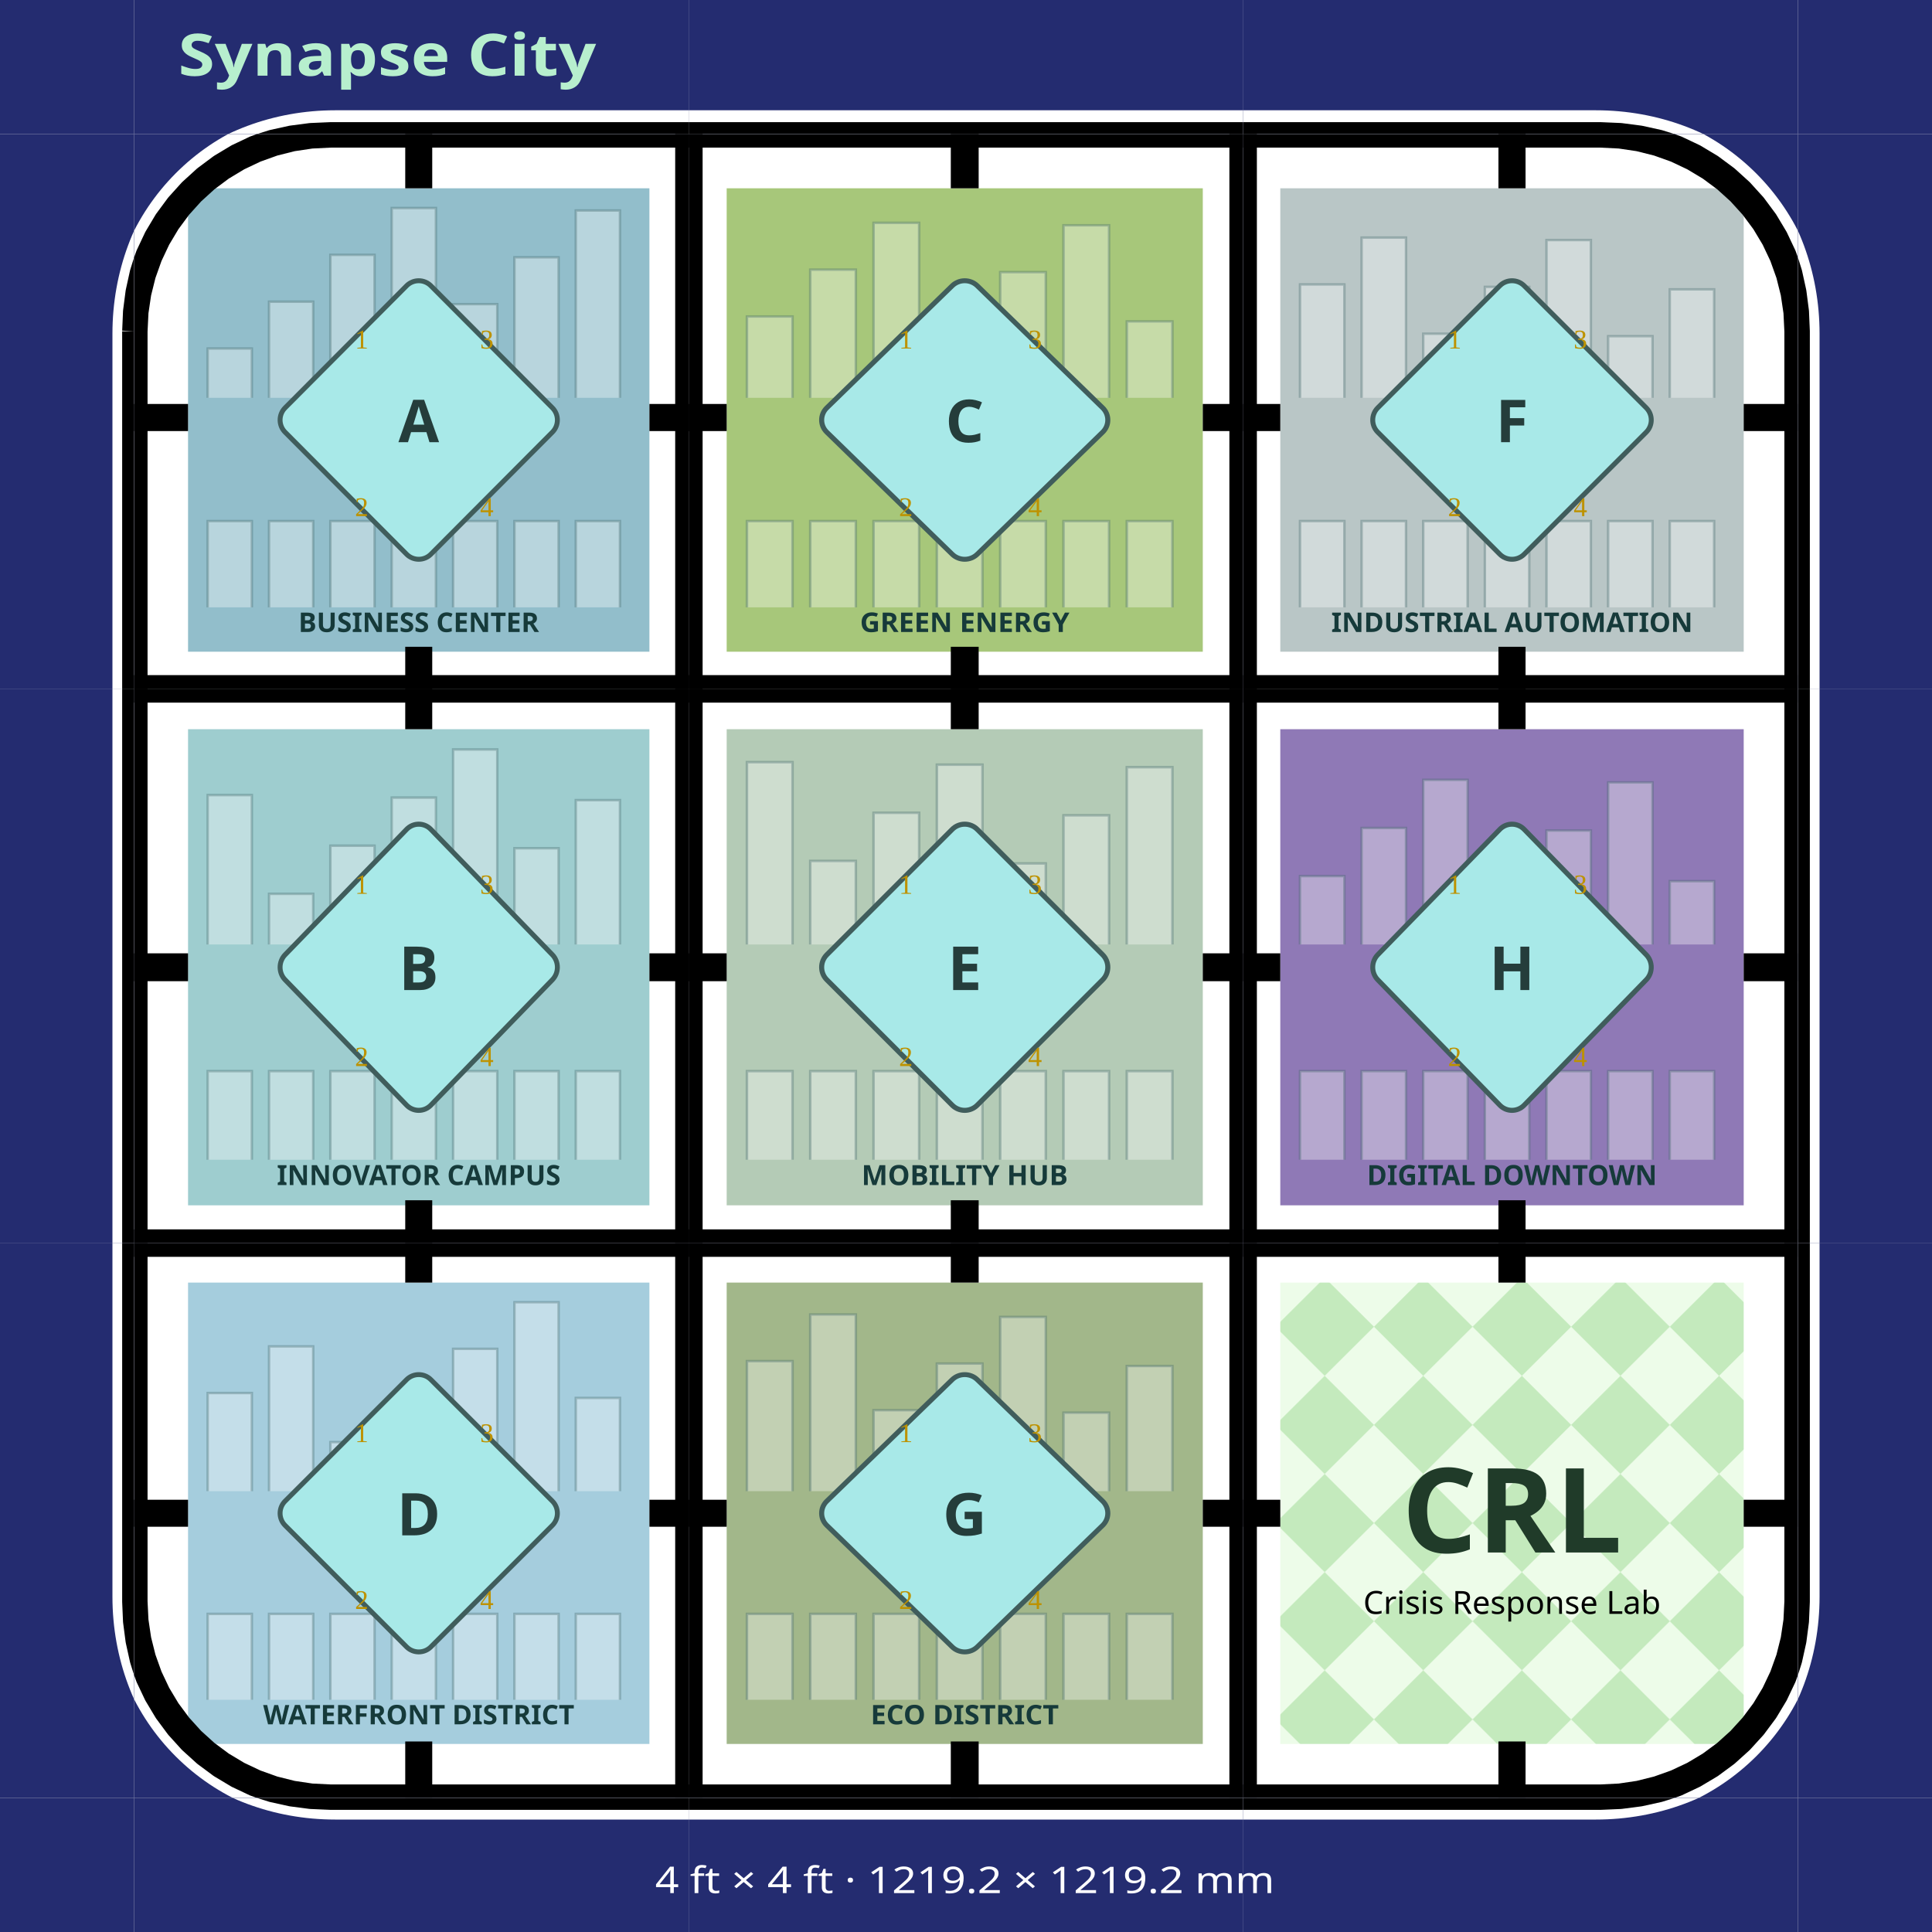
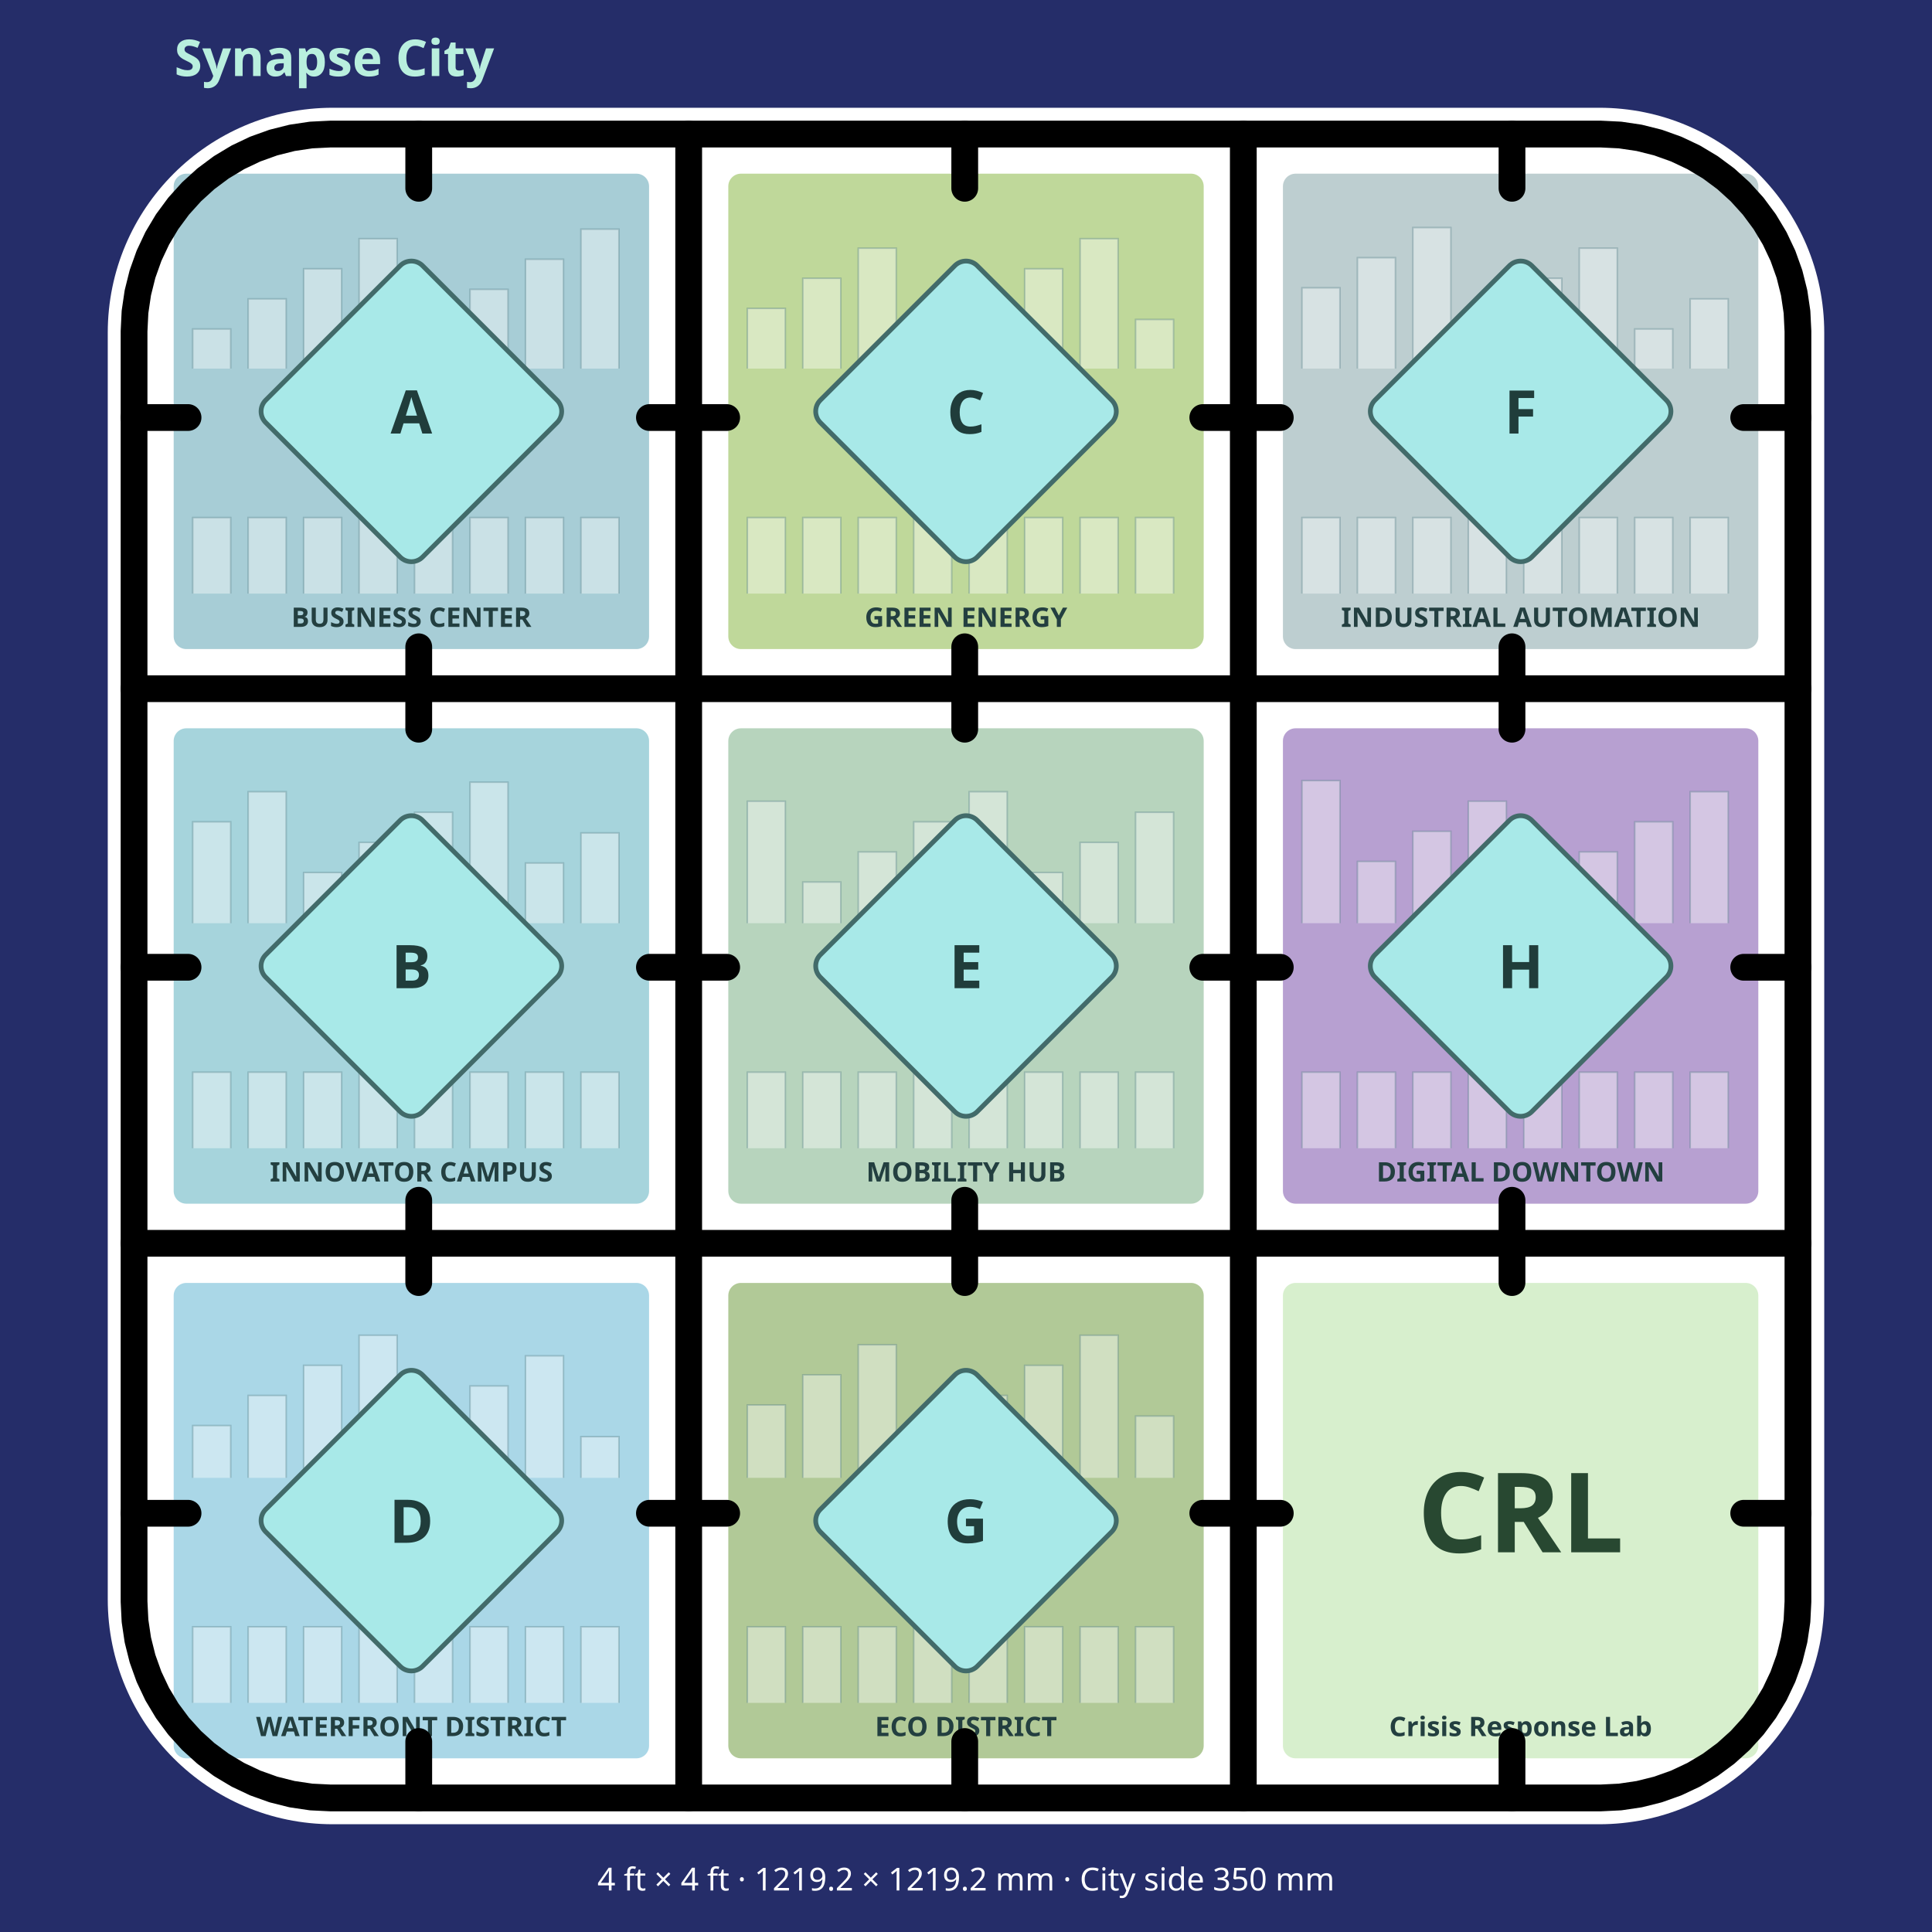
- <svg xmlns="http://www.w3.org/2000/svg" viewBox="0 0 1219.2 1219.2">
-   <defs>
-     <g id="reference">
-       <defs>
-         <pattern id="checks" width="40" height="40" patternUnits="userSpaceOnUse">
-           <rect width="40" height="40" fill="#edfce9" />
-           <path d="M20 0 40 20 20 40 0 20Z" fill="#c4eabd" />
-         </pattern>
-       </defs>
-       <rect width="794" height="794" fill="#242c70" />
-       <text x="80" y="35" fill="#b7efce" font-family="sans-serif" font-size="27" font-weight="bold">Synapse City</text>
-       <rect x="52" y="51" width="690" height="691" rx="92" fill="white" />
-       <rect x="84" y="84" width="188" height="188" fill="#92becb" />
-       <path d="M92 169v-20h18v20M92 254v-35h18v35" fill="#ffffff" fill-opacity=".35" stroke="#42696c" stroke-opacity=".35" />
-       <path d="M117 169v-39h18v39M117 254v-35h18v35" fill="#ffffff" fill-opacity=".35" stroke="#42696c" stroke-opacity=".35" />
-       <path d="M142 169v-58h18v58M142 254v-35h18v35" fill="#ffffff" fill-opacity=".35" stroke="#42696c" stroke-opacity=".35" />
-       <path d="M167 169v-77h18v77M167 254v-35h18v35" fill="#ffffff" fill-opacity=".35" stroke="#42696c" stroke-opacity=".35" />
-       <path d="M192 169v-38h18v38M192 254v-35h18v35" fill="#ffffff" fill-opacity=".35" stroke="#42696c" stroke-opacity=".35" />
-       <path d="M217 169v-57h18v57M217 254v-35h18v35" fill="#ffffff" fill-opacity=".35" stroke="#42696c" stroke-opacity=".35" />
-       <path d="M242 169v-76h18v76M242 254v-35h18v35" fill="#ffffff" fill-opacity=".35" stroke="#42696c" stroke-opacity=".35" />
-       <rect x="136" y="136" width="84" height="84" rx="7" transform="rotate(45 178 178)" fill="#a8e9e8" stroke="#405d5c" stroke-width="2" />
-       <text x="178" y="187" text-anchor="middle" font-family="sans-serif" font-size="24" font-weight="bold" fill="#253d3b">A</text>
-       <text x="152" y="149" font-size="11" fill="#bd9200">1</text>
-       <text x="152" y="217" font-size="11" fill="#bd9200">2</text>
-       <text x="203" y="149" font-size="11" fill="#bd9200">3</text>
-       <text x="203" y="217" font-size="11" fill="#bd9200">4</text>
-       <text x="178" y="264" text-anchor="middle" font-family="sans-serif" font-size="11" font-weight="bold" fill="#163a3a">BUSINESS CENTER</text>
-       <rect x="303" y="84" width="188" height="188" fill="#a7c77a" />
-       <path d="M311 169v-33h18v33M311 254v-35h18v35" fill="#ffffff" fill-opacity=".35" stroke="#42696c" stroke-opacity=".35" />
-       <path d="M336 169v-52h18v52M336 254v-35h18v35" fill="#ffffff" fill-opacity=".35" stroke="#42696c" stroke-opacity=".35" />
-       <path d="M361 169v-71h18v71M361 254v-35h18v35" fill="#ffffff" fill-opacity=".35" stroke="#42696c" stroke-opacity=".35" />
-       <path d="M386 169v-32h18v32M386 254v-35h18v35" fill="#ffffff" fill-opacity=".35" stroke="#42696c" stroke-opacity=".35" />
-       <path d="M411 169v-51h18v51M411 254v-35h18v35" fill="#ffffff" fill-opacity=".35" stroke="#42696c" stroke-opacity=".35" />
-       <path d="M436 169v-70h18v70M436 254v-35h18v35" fill="#ffffff" fill-opacity=".35" stroke="#42696c" stroke-opacity=".35" />
-       <path d="M461 169v-31h18v31M461 254v-35h18v35" fill="#ffffff" fill-opacity=".35" stroke="#42696c" stroke-opacity=".35" />
-       <rect x="355" y="136" width="84" height="84" rx="7" transform="rotate(45 397 178)" fill="#a8e9e8" stroke="#405d5c" stroke-width="2" />
-       <text x="397" y="187" text-anchor="middle" font-family="sans-serif" font-size="24" font-weight="bold" fill="#253d3b">C</text>
-       <text x="371" y="149" font-size="11" fill="#bd9200">1</text>
-       <text x="371" y="217" font-size="11" fill="#bd9200">2</text>
-       <text x="422" y="149" font-size="11" fill="#bd9200">3</text>
-       <text x="422" y="217" font-size="11" fill="#bd9200">4</text>
-       <text x="397" y="264" text-anchor="middle" font-family="sans-serif" font-size="11" font-weight="bold" fill="#163a3a">GREEN ENERGY</text>
-       <rect x="522" y="84" width="188" height="188" fill="#b9c6c6" />
-       <path d="M530 169v-46h18v46M530 254v-35h18v35" fill="#ffffff" fill-opacity=".35" stroke="#42696c" stroke-opacity=".35" />
-       <path d="M555 169v-65h18v65M555 254v-35h18v35" fill="#ffffff" fill-opacity=".35" stroke="#42696c" stroke-opacity=".35" />
-       <path d="M580 169v-26h18v26M580 254v-35h18v35" fill="#ffffff" fill-opacity=".35" stroke="#42696c" stroke-opacity=".35" />
-       <path d="M605 169v-45h18v45M605 254v-35h18v35" fill="#ffffff" fill-opacity=".35" stroke="#42696c" stroke-opacity=".35" />
-       <path d="M630 169v-64h18v64M630 254v-35h18v35" fill="#ffffff" fill-opacity=".35" stroke="#42696c" stroke-opacity=".35" />
-       <path d="M655 169v-25h18v25M655 254v-35h18v35" fill="#ffffff" fill-opacity=".35" stroke="#42696c" stroke-opacity=".35" />
-       <path d="M680 169v-44h18v44M680 254v-35h18v35" fill="#ffffff" fill-opacity=".35" stroke="#42696c" stroke-opacity=".35" />
-       <rect x="574" y="136" width="84" height="84" rx="7" transform="rotate(45 616 178)" fill="#a8e9e8" stroke="#405d5c" stroke-width="2" />
-       <text x="616" y="187" text-anchor="middle" font-family="sans-serif" font-size="24" font-weight="bold" fill="#253d3b">F</text>
-       <text x="590" y="149" font-size="11" fill="#bd9200">1</text>
-       <text x="590" y="217" font-size="11" fill="#bd9200">2</text>
-       <text x="641" y="149" font-size="11" fill="#bd9200">3</text>
-       <text x="641" y="217" font-size="11" fill="#bd9200">4</text>
-       <text x="616" y="264" text-anchor="middle" font-family="sans-serif" font-size="11" font-weight="bold" fill="#163a3a">INDUSTRIAL AUTOMATION</text>
-       <rect x="84" y="303" width="188" height="188" fill="#9ecdcf" />
-       <path d="M92 388v-59h18v59M92 473v-35h18v35" fill="#ffffff" fill-opacity=".35" stroke="#42696c" stroke-opacity=".35" />
-       <path d="M117 388v-20h18v20M117 473v-35h18v35" fill="#ffffff" fill-opacity=".35" stroke="#42696c" stroke-opacity=".35" />
-       <path d="M142 388v-39h18v39M142 473v-35h18v35" fill="#ffffff" fill-opacity=".35" stroke="#42696c" stroke-opacity=".35" />
-       <path d="M167 388v-58h18v58M167 473v-35h18v35" fill="#ffffff" fill-opacity=".35" stroke="#42696c" stroke-opacity=".35" />
-       <path d="M192 388v-77h18v77M192 473v-35h18v35" fill="#ffffff" fill-opacity=".35" stroke="#42696c" stroke-opacity=".35" />
-       <path d="M217 388v-38h18v38M217 473v-35h18v35" fill="#ffffff" fill-opacity=".35" stroke="#42696c" stroke-opacity=".35" />
-       <path d="M242 388v-57h18v57M242 473v-35h18v35" fill="#ffffff" fill-opacity=".35" stroke="#42696c" stroke-opacity=".35" />
-       <rect x="136" y="355" width="84" height="84" rx="7" transform="rotate(45 178 397)" fill="#a8e9e8" stroke="#405d5c" stroke-width="2" />
-       <text x="178" y="406" text-anchor="middle" font-family="sans-serif" font-size="24" font-weight="bold" fill="#253d3b">B</text>
-       <text x="152" y="368" font-size="11" fill="#bd9200">1</text>
-       <text x="152" y="436" font-size="11" fill="#bd9200">2</text>
-       <text x="203" y="368" font-size="11" fill="#bd9200">3</text>
-       <text x="203" y="436" font-size="11" fill="#bd9200">4</text>
-       <text x="178" y="483" text-anchor="middle" font-family="sans-serif" font-size="11" font-weight="bold" fill="#163a3a">INNOVATOR CAMPUS</text>
-       <rect x="303" y="303" width="188" height="188" fill="#b4cbb6" />
-       <path d="M311 388v-72h18v72M311 473v-35h18v35" fill="#ffffff" fill-opacity=".35" stroke="#42696c" stroke-opacity=".35" />
-       <path d="M336 388v-33h18v33M336 473v-35h18v35" fill="#ffffff" fill-opacity=".35" stroke="#42696c" stroke-opacity=".35" />
-       <path d="M361 388v-52h18v52M361 473v-35h18v35" fill="#ffffff" fill-opacity=".35" stroke="#42696c" stroke-opacity=".35" />
-       <path d="M386 388v-71h18v71M386 473v-35h18v35" fill="#ffffff" fill-opacity=".35" stroke="#42696c" stroke-opacity=".35" />
-       <path d="M411 388v-32h18v32M411 473v-35h18v35" fill="#ffffff" fill-opacity=".35" stroke="#42696c" stroke-opacity=".35" />
-       <path d="M436 388v-51h18v51M436 473v-35h18v35" fill="#ffffff" fill-opacity=".35" stroke="#42696c" stroke-opacity=".35" />
-       <path d="M461 388v-70h18v70M461 473v-35h18v35" fill="#ffffff" fill-opacity=".35" stroke="#42696c" stroke-opacity=".35" />
-       <rect x="355" y="355" width="84" height="84" rx="7" transform="rotate(45 397 397)" fill="#a8e9e8" stroke="#405d5c" stroke-width="2" />
-       <text x="397" y="406" text-anchor="middle" font-family="sans-serif" font-size="24" font-weight="bold" fill="#253d3b">E</text>
-       <text x="371" y="368" font-size="11" fill="#bd9200">1</text>
-       <text x="371" y="436" font-size="11" fill="#bd9200">2</text>
-       <text x="422" y="368" font-size="11" fill="#bd9200">3</text>
-       <text x="422" y="436" font-size="11" fill="#bd9200">4</text>
-       <text x="397" y="483" text-anchor="middle" font-family="sans-serif" font-size="11" font-weight="bold" fill="#163a3a">MOBILITY HUB</text>
-       <rect x="522" y="303" width="188" height="188" fill="#8f79b6" />
-       <path d="M530 388v-27h18v27M530 473v-35h18v35" fill="#ffffff" fill-opacity=".35" stroke="#42696c" stroke-opacity=".35" />
-       <path d="M555 388v-46h18v46M555 473v-35h18v35" fill="#ffffff" fill-opacity=".35" stroke="#42696c" stroke-opacity=".35" />
-       <path d="M580 388v-65h18v65M580 473v-35h18v35" fill="#ffffff" fill-opacity=".35" stroke="#42696c" stroke-opacity=".35" />
-       <path d="M605 388v-26h18v26M605 473v-35h18v35" fill="#ffffff" fill-opacity=".35" stroke="#42696c" stroke-opacity=".35" />
-       <path d="M630 388v-45h18v45M630 473v-35h18v35" fill="#ffffff" fill-opacity=".35" stroke="#42696c" stroke-opacity=".35" />
-       <path d="M655 388v-64h18v64M655 473v-35h18v35" fill="#ffffff" fill-opacity=".35" stroke="#42696c" stroke-opacity=".35" />
-       <path d="M680 388v-25h18v25M680 473v-35h18v35" fill="#ffffff" fill-opacity=".35" stroke="#42696c" stroke-opacity=".35" />
-       <rect x="574" y="355" width="84" height="84" rx="7" transform="rotate(45 616 397)" fill="#a8e9e8" stroke="#405d5c" stroke-width="2" />
-       <text x="616" y="406" text-anchor="middle" font-family="sans-serif" font-size="24" font-weight="bold" fill="#253d3b">H</text>
-       <text x="590" y="368" font-size="11" fill="#bd9200">1</text>
-       <text x="590" y="436" font-size="11" fill="#bd9200">2</text>
-       <text x="641" y="368" font-size="11" fill="#bd9200">3</text>
-       <text x="641" y="436" font-size="11" fill="#bd9200">4</text>
-       <text x="616" y="483" text-anchor="middle" font-family="sans-serif" font-size="11" font-weight="bold" fill="#163a3a">DIGITAL DOWNTOWN</text>
-       <rect x="84" y="522" width="188" height="188" fill="#a5cddd" />
-       <path d="M92 607v-40h18v40M92 692v-35h18v35" fill="#ffffff" fill-opacity=".35" stroke="#42696c" stroke-opacity=".35" />
-       <path d="M117 607v-59h18v59M117 692v-35h18v35" fill="#ffffff" fill-opacity=".35" stroke="#42696c" stroke-opacity=".35" />
-       <path d="M142 607v-20h18v20M142 692v-35h18v35" fill="#ffffff" fill-opacity=".35" stroke="#42696c" stroke-opacity=".35" />
-       <path d="M167 607v-39h18v39M167 692v-35h18v35" fill="#ffffff" fill-opacity=".35" stroke="#42696c" stroke-opacity=".35" />
-       <path d="M192 607v-58h18v58M192 692v-35h18v35" fill="#ffffff" fill-opacity=".35" stroke="#42696c" stroke-opacity=".35" />
-       <path d="M217 607v-77h18v77M217 692v-35h18v35" fill="#ffffff" fill-opacity=".35" stroke="#42696c" stroke-opacity=".35" />
-       <path d="M242 607v-38h18v38M242 692v-35h18v35" fill="#ffffff" fill-opacity=".35" stroke="#42696c" stroke-opacity=".35" />
-       <rect x="136" y="574" width="84" height="84" rx="7" transform="rotate(45 178 616)" fill="#a8e9e8" stroke="#405d5c" stroke-width="2" />
-       <text x="178" y="625" text-anchor="middle" font-family="sans-serif" font-size="24" font-weight="bold" fill="#253d3b">D</text>
-       <text x="152" y="587" font-size="11" fill="#bd9200">1</text>
-       <text x="152" y="655" font-size="11" fill="#bd9200">2</text>
-       <text x="203" y="587" font-size="11" fill="#bd9200">3</text>
-       <text x="203" y="655" font-size="11" fill="#bd9200">4</text>
-       <text x="178" y="702" text-anchor="middle" font-family="sans-serif" font-size="11" font-weight="bold" fill="#163a3a">WATERFRONT DISTRICT</text>
-       <rect x="303" y="522" width="188" height="188" fill="#a2b78a" />
-       <path d="M311 607v-53h18v53M311 692v-35h18v35" fill="#ffffff" fill-opacity=".35" stroke="#42696c" stroke-opacity=".35" />
-       <path d="M336 607v-72h18v72M336 692v-35h18v35" fill="#ffffff" fill-opacity=".35" stroke="#42696c" stroke-opacity=".35" />
-       <path d="M361 607v-33h18v33M361 692v-35h18v35" fill="#ffffff" fill-opacity=".35" stroke="#42696c" stroke-opacity=".35" />
-       <path d="M386 607v-52h18v52M386 692v-35h18v35" fill="#ffffff" fill-opacity=".35" stroke="#42696c" stroke-opacity=".35" />
-       <path d="M411 607v-71h18v71M411 692v-35h18v35" fill="#ffffff" fill-opacity=".35" stroke="#42696c" stroke-opacity=".35" />
-       <path d="M436 607v-32h18v32M436 692v-35h18v35" fill="#ffffff" fill-opacity=".35" stroke="#42696c" stroke-opacity=".35" />
-       <path d="M461 607v-51h18v51M461 692v-35h18v35" fill="#ffffff" fill-opacity=".35" stroke="#42696c" stroke-opacity=".35" />
-       <rect x="355" y="574" width="84" height="84" rx="7" transform="rotate(45 397 616)" fill="#a8e9e8" stroke="#405d5c" stroke-width="2" />
-       <text x="397" y="625" text-anchor="middle" font-family="sans-serif" font-size="24" font-weight="bold" fill="#253d3b">G</text>
-       <text x="371" y="587" font-size="11" fill="#bd9200">1</text>
-       <text x="371" y="655" font-size="11" fill="#bd9200">2</text>
-       <text x="422" y="587" font-size="11" fill="#bd9200">3</text>
-       <text x="422" y="655" font-size="11" fill="#bd9200">4</text>
-       <text x="397" y="702" text-anchor="middle" font-family="sans-serif" font-size="11" font-weight="bold" fill="#163a3a">ECO DISTRICT</text>
-       <rect x="522" y="522" width="188" height="188" fill="url(#checks)" />
-       <text x="616" y="632" text-anchor="middle" font-family="sans-serif" font-size="48" font-weight="bold" fill="#203b29">CRL</text>
-       <text x="616" y="657" text-anchor="middle" font-family="sans-serif" font-size="13">Crisis Response Lab</text>
-       <polyline points="62.0,142.0 62.385,134.159 63.537,126.393 65.445,118.777 68.09,111.385 71.446,104.288 75.482,97.554 80.159,91.249 85.431,85.431 91.249,80.159 97.554,75.482 104.288,71.446 111.385,68.09 118.777,65.445 126.393,63.537 134.159,62.385 142,62.0 652.0,62.0 659.841,62.385 667.607,63.537 675.223,65.445 682.615,68.09 689.712,71.446 696.446,75.482 702.751,80.159 708.569,85.431 713.841,91.249 718.518,97.554 722.554,104.288 725.91,111.385 728.555,118.777 730.463,126.393 731.615,134.159 732.0,142 732.0,652.0 731.615,659.841 730.463,667.607 728.555,675.223 725.91,682.615 722.554,689.712 718.518,696.446 713.841,702.751 708.569,708.569 702.751,713.841 696.446,718.518 689.712,722.554 682.615,725.91 675.223,728.555 667.607,730.463 659.841,731.615 652.0,732.0 142.0,732.0 134.159,731.615 126.393,730.463 118.777,728.555 111.385,725.91 104.288,722.554 97.554,718.518 91.249,713.841 85.431,708.569 80.159,702.751 75.482,696.446 71.446,689.712 68.09,682.615 65.445,675.223 63.537,667.607 62.385,659.841 62.0,652.0 62.0,142.0" fill="none" stroke="black" stroke-width="11" stroke-linejoin="round" />
-       <polyline points="288,62 288,732" fill="none" stroke="black" stroke-width="11" stroke-linejoin="round" />
-       <polyline points="507,62 507,732" fill="none" stroke="black" stroke-width="11" stroke-linejoin="round" />
-       <polyline points="62,287 732,287" fill="none" stroke="black" stroke-width="11" stroke-linejoin="round" />
-       <polyline points="62,506 732,506" fill="none" stroke="black" stroke-width="11" stroke-linejoin="round" />
-       <polyline points="178,62 178,84" fill="none" stroke="black" stroke-width="11" stroke-linejoin="round" />
-       <polyline points="178,270 178,303" fill="none" stroke="black" stroke-width="11" stroke-linejoin="round" />
-       <polyline points="178,489 178,522" fill="none" stroke="black" stroke-width="11" stroke-linejoin="round" />
-       <polyline points="178,709 178,732" fill="none" stroke="black" stroke-width="11" stroke-linejoin="round" />
-       <polyline points="397,62 397,84" fill="none" stroke="black" stroke-width="11" stroke-linejoin="round" />
-       <polyline points="397,270 397,303" fill="none" stroke="black" stroke-width="11" stroke-linejoin="round" />
-       <polyline points="397,489 397,522" fill="none" stroke="black" stroke-width="11" stroke-linejoin="round" />
-       <polyline points="397,709 397,732" fill="none" stroke="black" stroke-width="11" stroke-linejoin="round" />
-       <polyline points="616,62 616,84" fill="none" stroke="black" stroke-width="11" stroke-linejoin="round" />
-       <polyline points="616,270 616,303" fill="none" stroke="black" stroke-width="11" stroke-linejoin="round" />
-       <polyline points="616,489 616,522" fill="none" stroke="black" stroke-width="11" stroke-linejoin="round" />
-       <polyline points="616,709 616,732" fill="none" stroke="black" stroke-width="11" stroke-linejoin="round" />
-       <polyline points="62,177 84,177" fill="none" stroke="black" stroke-width="11" stroke-linejoin="round" />
-       <polyline points="272,177 303,177" fill="none" stroke="black" stroke-width="11" stroke-linejoin="round" />
-       <polyline points="491,177 522,177" fill="none" stroke="black" stroke-width="11" stroke-linejoin="round" />
-       <polyline points="710,177 732,177" fill="none" stroke="black" stroke-width="11" stroke-linejoin="round" />
-       <polyline points="62,397 84,397" fill="none" stroke="black" stroke-width="11" stroke-linejoin="round" />
-       <polyline points="272,397 303,397" fill="none" stroke="black" stroke-width="11" stroke-linejoin="round" />
-       <polyline points="491,397 522,397" fill="none" stroke="black" stroke-width="11" stroke-linejoin="round" />
-       <polyline points="710,397 732,397" fill="none" stroke="black" stroke-width="11" stroke-linejoin="round" />
-       <polyline points="62,616 84,616" fill="none" stroke="black" stroke-width="11" stroke-linejoin="round" />
-       <polyline points="272,616 303,616" fill="none" stroke="black" stroke-width="11" stroke-linejoin="round" />
-       <polyline points="491,616 522,616" fill="none" stroke="black" stroke-width="11" stroke-linejoin="round" />
-       <polyline points="710,616 732,616" fill="none" stroke="black" stroke-width="11" stroke-linejoin="round" />
-       <text x="397" y="776" text-anchor="middle" font-family="sans-serif" font-size="17" fill="white">4 ft × 4 ft · 1219.2 × 1219.2 mm</text>
-     </g>
-   </defs>
-   <svg x="0" y="0" width="84.6" height="84.6" viewBox="0 0 62 62" preserveAspectRatio="none" overflow="hidden">
-     <use href="#reference" />
-   </svg>
-   <svg x="84.6" y="0" width="350.0" height="84.6" viewBox="62 0 226 62" preserveAspectRatio="none" overflow="hidden">
-     <use href="#reference" />
-   </svg>
-   <svg x="434.6" y="0" width="350.0" height="84.6" viewBox="288 0 219 62" preserveAspectRatio="none" overflow="hidden">
-     <use href="#reference" />
-   </svg>
-   <svg x="784.6" y="0" width="350" height="84.6" viewBox="507 0 225 62" preserveAspectRatio="none" overflow="hidden">
-     <use href="#reference" />
-   </svg>
-   <svg x="1134.6" y="0" width="84.6" height="84.6" viewBox="732 0 62 62" preserveAspectRatio="none" overflow="hidden">
-     <use href="#reference" />
-   </svg>
-   <svg x="0" y="84.6" width="84.6" height="350.0" viewBox="0 62 62 225" preserveAspectRatio="none" overflow="hidden">
-     <use href="#reference" />
-   </svg>
-   <svg x="84.6" y="84.6" width="350.0" height="350.0" viewBox="62 62 226 225" preserveAspectRatio="none" overflow="hidden">
-     <use href="#reference" />
-   </svg>
-   <svg x="434.6" y="84.6" width="350.0" height="350.0" viewBox="288 62 219 225" preserveAspectRatio="none" overflow="hidden">
-     <use href="#reference" />
-   </svg>
-   <svg x="784.6" y="84.6" width="350" height="350.0" viewBox="507 62 225 225" preserveAspectRatio="none" overflow="hidden">
-     <use href="#reference" />
-   </svg>
-   <svg x="1134.6" y="84.6" width="84.6" height="350.0" viewBox="732 62 62 225" preserveAspectRatio="none" overflow="hidden">
-     <use href="#reference" />
-   </svg>
-   <svg x="0" y="434.6" width="84.6" height="350.0" viewBox="0 287 62 219" preserveAspectRatio="none" overflow="hidden">
-     <use href="#reference" />
-   </svg>
-   <svg x="84.6" y="434.6" width="350.0" height="350.0" viewBox="62 287 226 219" preserveAspectRatio="none" overflow="hidden">
-     <use href="#reference" />
-   </svg>
-   <svg x="434.6" y="434.6" width="350.0" height="350.0" viewBox="288 287 219 219" preserveAspectRatio="none" overflow="hidden">
-     <use href="#reference" />
-   </svg>
-   <svg x="784.6" y="434.6" width="350" height="350.0" viewBox="507 287 225 219" preserveAspectRatio="none" overflow="hidden">
-     <use href="#reference" />
-   </svg>
-   <svg x="1134.6" y="434.6" width="84.6" height="350.0" viewBox="732 287 62 219" preserveAspectRatio="none" overflow="hidden">
-     <use href="#reference" />
-   </svg>
-   <svg x="0" y="784.6" width="84.6" height="350" viewBox="0 506 62 226" preserveAspectRatio="none" overflow="hidden">
-     <use href="#reference" />
-   </svg>
-   <svg x="84.6" y="784.6" width="350.0" height="350" viewBox="62 506 226 226" preserveAspectRatio="none" overflow="hidden">
-     <use href="#reference" />
-   </svg>
-   <svg x="434.6" y="784.6" width="350.0" height="350" viewBox="288 506 219 226" preserveAspectRatio="none" overflow="hidden">
-     <use href="#reference" />
-   </svg>
-   <svg x="784.6" y="784.6" width="350" height="350" viewBox="507 506 225 226" preserveAspectRatio="none" overflow="hidden">
-     <use href="#reference" />
-   </svg>
-   <svg x="1134.6" y="784.6" width="84.6" height="350" viewBox="732 506 62 226" preserveAspectRatio="none" overflow="hidden">
-     <use href="#reference" />
-   </svg>
-   <svg x="0" y="1134.6" width="84.6" height="84.6" viewBox="0 732 62 62" preserveAspectRatio="none" overflow="hidden">
-     <use href="#reference" />
-   </svg>
-   <svg x="84.6" y="1134.6" width="350.0" height="84.6" viewBox="62 732 226 62" preserveAspectRatio="none" overflow="hidden">
-     <use href="#reference" />
-   </svg>
-   <svg x="434.6" y="1134.6" width="350.0" height="84.6" viewBox="288 732 219 62" preserveAspectRatio="none" overflow="hidden">
-     <use href="#reference" />
-   </svg>
-   <svg x="784.6" y="1134.6" width="350" height="84.6" viewBox="507 732 225 62" preserveAspectRatio="none" overflow="hidden">
-     <use href="#reference" />
-   </svg>
-   <svg x="1134.6" y="1134.6" width="84.6" height="84.6" viewBox="732 732 62 62" preserveAspectRatio="none" overflow="hidden">
-     <use href="#reference" />
-   </svg>
+ <svg xmlns="http://www.w3.org/2000/svg" width="1219.2" height="1219.2" viewBox="0 0 1219.2 1219.2">
+   <rect width="1219.2" height="1219.2" fill="#252d69" />
+   <text x="110" y="48" fill="#b9efde" font-family="sans-serif" font-size="32" font-weight="bold">Synapse City</text>
+   <rect x="68" y="68" width="1083.2" height="1083.2" rx="142" fill="white" />
+   <rect x="109.6" y="109.6" width="300" height="300" rx="8" fill="#a7cdd6" />
+   <path d="M121.6 232.6v-25h24v25M121.6 374.6v-48h24v48" fill="#fff" fill-opacity=".4" stroke="#507c83" stroke-opacity=".35" />
+   <path d="M156.6 232.6v-44h24v44M156.6 374.6v-48h24v48" fill="#fff" fill-opacity=".4" stroke="#507c83" stroke-opacity=".35" />
+   <path d="M191.6 232.6v-63h24v63M191.6 374.6v-48h24v48" fill="#fff" fill-opacity=".4" stroke="#507c83" stroke-opacity=".35" />
+   <path d="M226.6 232.6v-82h24v82M226.6 374.6v-48h24v48" fill="#fff" fill-opacity=".4" stroke="#507c83" stroke-opacity=".35" />
+   <path d="M261.6 232.6v-31h24v31M261.6 374.6v-48h24v48" fill="#fff" fill-opacity=".4" stroke="#507c83" stroke-opacity=".35" />
+   <path d="M296.6 232.6v-50h24v50M296.6 374.6v-48h24v48" fill="#fff" fill-opacity=".4" stroke="#507c83" stroke-opacity=".35" />
+   <path d="M331.6 232.6v-69h24v69M331.6 374.6v-48h24v48" fill="#fff" fill-opacity=".4" stroke="#507c83" stroke-opacity=".35" />
+   <path d="M366.6 232.6v-88h24v88M366.6 374.6v-48h24v48" fill="#fff" fill-opacity=".4" stroke="#507c83" stroke-opacity=".35" />
+   <rect x="189.6" y="189.6" width="140" height="140" rx="10" transform="rotate(45 259.6 259.6)" fill="#a8e9e8" stroke="#426b6a" stroke-width="3" />
+   <text x="259.6" y="273.6" text-anchor="middle" font-family="sans-serif" font-weight="bold" font-size="38" fill="#203d3b">A</text>
+   <text x="259.6" y="395.6" text-anchor="middle" font-family="sans-serif" font-size="17" font-weight="bold" fill="#233f40">BUSINESS CENTER</text>
+   <rect x="459.6" y="109.6" width="300" height="300" rx="8" fill="#bfd89a" />
+   <path d="M471.6 232.6v-38h24v38M471.6 374.6v-48h24v48" fill="#fff" fill-opacity=".4" stroke="#507c83" stroke-opacity=".35" />
+   <path d="M506.6 232.6v-57h24v57M506.6 374.6v-48h24v48" fill="#fff" fill-opacity=".4" stroke="#507c83" stroke-opacity=".35" />
+   <path d="M541.6 232.6v-76h24v76M541.6 374.6v-48h24v48" fill="#fff" fill-opacity=".4" stroke="#507c83" stroke-opacity=".35" />
+   <path d="M576.6 232.6v-25h24v25M576.6 374.6v-48h24v48" fill="#fff" fill-opacity=".4" stroke="#507c83" stroke-opacity=".35" />
+   <path d="M611.6 232.6v-44h24v44M611.6 374.6v-48h24v48" fill="#fff" fill-opacity=".4" stroke="#507c83" stroke-opacity=".35" />
+   <path d="M646.6 232.6v-63h24v63M646.6 374.6v-48h24v48" fill="#fff" fill-opacity=".4" stroke="#507c83" stroke-opacity=".35" />
+   <path d="M681.6 232.6v-82h24v82M681.6 374.6v-48h24v48" fill="#fff" fill-opacity=".4" stroke="#507c83" stroke-opacity=".35" />
+   <path d="M716.6 232.6v-31h24v31M716.6 374.6v-48h24v48" fill="#fff" fill-opacity=".4" stroke="#507c83" stroke-opacity=".35" />
+   <rect x="539.6" y="189.6" width="140" height="140" rx="10" transform="rotate(45 609.6 259.6)" fill="#a8e9e8" stroke="#426b6a" stroke-width="3" />
+   <text x="609.6" y="273.6" text-anchor="middle" font-family="sans-serif" font-weight="bold" font-size="38" fill="#203d3b">C</text>
+   <text x="609.6" y="395.6" text-anchor="middle" font-family="sans-serif" font-size="17" font-weight="bold" fill="#233f40">GREEN ENERGY</text>
+   <rect x="809.6" y="109.6" width="300" height="300" rx="8" fill="#bdced0" />
+   <path d="M821.6 232.6v-51h24v51M821.6 374.6v-48h24v48" fill="#fff" fill-opacity=".4" stroke="#507c83" stroke-opacity=".35" />
+   <path d="M856.6 232.6v-70h24v70M856.6 374.6v-48h24v48" fill="#fff" fill-opacity=".4" stroke="#507c83" stroke-opacity=".35" />
+   <path d="M891.6 232.6v-89h24v89M891.6 374.6v-48h24v48" fill="#fff" fill-opacity=".4" stroke="#507c83" stroke-opacity=".35" />
+   <path d="M926.6 232.6v-38h24v38M926.6 374.6v-48h24v48" fill="#fff" fill-opacity=".4" stroke="#507c83" stroke-opacity=".35" />
+   <path d="M961.6 232.6v-57h24v57M961.6 374.6v-48h24v48" fill="#fff" fill-opacity=".4" stroke="#507c83" stroke-opacity=".35" />
+   <path d="M996.6 232.6v-76h24v76M996.6 374.6v-48h24v48" fill="#fff" fill-opacity=".4" stroke="#507c83" stroke-opacity=".35" />
+   <path d="M1031.6 232.6v-25h24v25M1031.6 374.6v-48h24v48" fill="#fff" fill-opacity=".4" stroke="#507c83" stroke-opacity=".35" />
+   <path d="M1066.6 232.6v-44h24v44M1066.6 374.6v-48h24v48" fill="#fff" fill-opacity=".4" stroke="#507c83" stroke-opacity=".35" />
+   <rect x="889.6" y="189.6" width="140" height="140" rx="10" transform="rotate(45 959.6 259.6)" fill="#a8e9e8" stroke="#426b6a" stroke-width="3" />
+   <text x="959.6" y="273.6" text-anchor="middle" font-family="sans-serif" font-weight="bold" font-size="38" fill="#203d3b">F</text>
+   <text x="959.6" y="395.6" text-anchor="middle" font-family="sans-serif" font-size="17" font-weight="bold" fill="#233f40">INDUSTRIAL AUTOMATION</text>
+   <rect x="109.6" y="459.6" width="300" height="300" rx="8" fill="#a6d4dc" />
+   <path d="M121.6 582.6v-64h24v64M121.6 724.6v-48h24v48" fill="#fff" fill-opacity=".4" stroke="#507c83" stroke-opacity=".35" />
+   <path d="M156.6 582.6v-83h24v83M156.6 724.6v-48h24v48" fill="#fff" fill-opacity=".4" stroke="#507c83" stroke-opacity=".35" />
+   <path d="M191.6 582.6v-32h24v32M191.6 724.6v-48h24v48" fill="#fff" fill-opacity=".4" stroke="#507c83" stroke-opacity=".35" />
+   <path d="M226.6 582.6v-51h24v51M226.6 724.6v-48h24v48" fill="#fff" fill-opacity=".4" stroke="#507c83" stroke-opacity=".35" />
+   <path d="M261.6 582.6v-70h24v70M261.6 724.6v-48h24v48" fill="#fff" fill-opacity=".4" stroke="#507c83" stroke-opacity=".35" />
+   <path d="M296.6 582.6v-89h24v89M296.6 724.6v-48h24v48" fill="#fff" fill-opacity=".4" stroke="#507c83" stroke-opacity=".35" />
+   <path d="M331.6 582.6v-38h24v38M331.6 724.6v-48h24v48" fill="#fff" fill-opacity=".4" stroke="#507c83" stroke-opacity=".35" />
+   <path d="M366.6 582.6v-57h24v57M366.6 724.6v-48h24v48" fill="#fff" fill-opacity=".4" stroke="#507c83" stroke-opacity=".35" />
+   <rect x="189.6" y="539.6" width="140" height="140" rx="10" transform="rotate(45 259.6 609.6)" fill="#a8e9e8" stroke="#426b6a" stroke-width="3" />
+   <text x="259.6" y="623.6" text-anchor="middle" font-family="sans-serif" font-weight="bold" font-size="38" fill="#203d3b">B</text>
+   <text x="259.6" y="745.6" text-anchor="middle" font-family="sans-serif" font-size="17" font-weight="bold" fill="#233f40">INNOVATOR CAMPUS</text>
+   <rect x="459.6" y="459.6" width="300" height="300" rx="8" fill="#b7d4bd" />
+   <path d="M471.6 582.6v-77h24v77M471.6 724.6v-48h24v48" fill="#fff" fill-opacity=".4" stroke="#507c83" stroke-opacity=".35" />
+   <path d="M506.6 582.6v-26h24v26M506.6 724.6v-48h24v48" fill="#fff" fill-opacity=".4" stroke="#507c83" stroke-opacity=".35" />
+   <path d="M541.6 582.6v-45h24v45M541.6 724.6v-48h24v48" fill="#fff" fill-opacity=".4" stroke="#507c83" stroke-opacity=".35" />
+   <path d="M576.6 582.6v-64h24v64M576.6 724.6v-48h24v48" fill="#fff" fill-opacity=".4" stroke="#507c83" stroke-opacity=".35" />
+   <path d="M611.6 582.6v-83h24v83M611.6 724.6v-48h24v48" fill="#fff" fill-opacity=".4" stroke="#507c83" stroke-opacity=".35" />
+   <path d="M646.6 582.6v-32h24v32M646.6 724.6v-48h24v48" fill="#fff" fill-opacity=".4" stroke="#507c83" stroke-opacity=".35" />
+   <path d="M681.6 582.6v-51h24v51M681.6 724.6v-48h24v48" fill="#fff" fill-opacity=".4" stroke="#507c83" stroke-opacity=".35" />
+   <path d="M716.6 582.6v-70h24v70M716.6 724.6v-48h24v48" fill="#fff" fill-opacity=".4" stroke="#507c83" stroke-opacity=".35" />
+   <rect x="539.6" y="539.6" width="140" height="140" rx="10" transform="rotate(45 609.6 609.6)" fill="#a8e9e8" stroke="#426b6a" stroke-width="3" />
+   <text x="609.6" y="623.6" text-anchor="middle" font-family="sans-serif" font-weight="bold" font-size="38" fill="#203d3b">E</text>
+   <text x="609.6" y="745.6" text-anchor="middle" font-family="sans-serif" font-size="17" font-weight="bold" fill="#233f40">MOBILITY HUB</text>
+   <rect x="809.6" y="459.6" width="300" height="300" rx="8" fill="#b7a0d1" />
+   <path d="M821.6 582.6v-90h24v90M821.6 724.6v-48h24v48" fill="#fff" fill-opacity=".4" stroke="#507c83" stroke-opacity=".35" />
+   <path d="M856.6 582.6v-39h24v39M856.6 724.6v-48h24v48" fill="#fff" fill-opacity=".4" stroke="#507c83" stroke-opacity=".35" />
+   <path d="M891.6 582.6v-58h24v58M891.6 724.6v-48h24v48" fill="#fff" fill-opacity=".4" stroke="#507c83" stroke-opacity=".35" />
+   <path d="M926.6 582.6v-77h24v77M926.6 724.6v-48h24v48" fill="#fff" fill-opacity=".4" stroke="#507c83" stroke-opacity=".35" />
+   <path d="M961.6 582.6v-26h24v26M961.6 724.6v-48h24v48" fill="#fff" fill-opacity=".4" stroke="#507c83" stroke-opacity=".35" />
+   <path d="M996.6 582.6v-45h24v45M996.6 724.6v-48h24v48" fill="#fff" fill-opacity=".4" stroke="#507c83" stroke-opacity=".35" />
+   <path d="M1031.6 582.6v-64h24v64M1031.6 724.6v-48h24v48" fill="#fff" fill-opacity=".4" stroke="#507c83" stroke-opacity=".35" />
+   <path d="M1066.6 582.6v-83h24v83M1066.6 724.6v-48h24v48" fill="#fff" fill-opacity=".4" stroke="#507c83" stroke-opacity=".35" />
+   <rect x="889.6" y="539.6" width="140" height="140" rx="10" transform="rotate(45 959.6 609.6)" fill="#a8e9e8" stroke="#426b6a" stroke-width="3" />
+   <text x="959.6" y="623.6" text-anchor="middle" font-family="sans-serif" font-weight="bold" font-size="38" fill="#203d3b">H</text>
+   <text x="959.6" y="745.6" text-anchor="middle" font-family="sans-serif" font-size="17" font-weight="bold" fill="#233f40">DIGITAL DOWNTOWN</text>
+   <rect x="109.6" y="809.6" width="300" height="300" rx="8" fill="#aad7e7" />
+   <path d="M121.6 932.6v-33h24v33M121.6 1074.6v-48h24v48" fill="#fff" fill-opacity=".4" stroke="#507c83" stroke-opacity=".35" />
+   <path d="M156.6 932.6v-52h24v52M156.6 1074.6v-48h24v48" fill="#fff" fill-opacity=".4" stroke="#507c83" stroke-opacity=".35" />
+   <path d="M191.6 932.6v-71h24v71M191.6 1074.6v-48h24v48" fill="#fff" fill-opacity=".4" stroke="#507c83" stroke-opacity=".35" />
+   <path d="M226.6 932.6v-90h24v90M226.6 1074.6v-48h24v48" fill="#fff" fill-opacity=".4" stroke="#507c83" stroke-opacity=".35" />
+   <path d="M261.6 932.6v-39h24v39M261.6 1074.6v-48h24v48" fill="#fff" fill-opacity=".4" stroke="#507c83" stroke-opacity=".35" />
+   <path d="M296.6 932.6v-58h24v58M296.6 1074.6v-48h24v48" fill="#fff" fill-opacity=".4" stroke="#507c83" stroke-opacity=".35" />
+   <path d="M331.6 932.6v-77h24v77M331.6 1074.6v-48h24v48" fill="#fff" fill-opacity=".4" stroke="#507c83" stroke-opacity=".35" />
+   <path d="M366.6 932.6v-26h24v26M366.6 1074.6v-48h24v48" fill="#fff" fill-opacity=".4" stroke="#507c83" stroke-opacity=".35" />
+   <rect x="189.6" y="889.6" width="140" height="140" rx="10" transform="rotate(45 259.6 959.6)" fill="#a8e9e8" stroke="#426b6a" stroke-width="3" />
+   <text x="259.6" y="973.6" text-anchor="middle" font-family="sans-serif" font-weight="bold" font-size="38" fill="#203d3b">D</text>
+   <text x="259.6" y="1095.6" text-anchor="middle" font-family="sans-serif" font-size="17" font-weight="bold" fill="#233f40">WATERFRONT DISTRICT</text>
+   <rect x="459.6" y="809.6" width="300" height="300" rx="8" fill="#b1c997" />
+   <path d="M471.6 932.6v-46h24v46M471.6 1074.6v-48h24v48" fill="#fff" fill-opacity=".4" stroke="#507c83" stroke-opacity=".35" />
+   <path d="M506.6 932.6v-65h24v65M506.6 1074.6v-48h24v48" fill="#fff" fill-opacity=".4" stroke="#507c83" stroke-opacity=".35" />
+   <path d="M541.6 932.6v-84h24v84M541.6 1074.6v-48h24v48" fill="#fff" fill-opacity=".4" stroke="#507c83" stroke-opacity=".35" />
+   <path d="M576.6 932.6v-33h24v33M576.6 1074.6v-48h24v48" fill="#fff" fill-opacity=".4" stroke="#507c83" stroke-opacity=".35" />
+   <path d="M611.6 932.6v-52h24v52M611.6 1074.6v-48h24v48" fill="#fff" fill-opacity=".4" stroke="#507c83" stroke-opacity=".35" />
+   <path d="M646.6 932.6v-71h24v71M646.6 1074.6v-48h24v48" fill="#fff" fill-opacity=".4" stroke="#507c83" stroke-opacity=".35" />
+   <path d="M681.6 932.6v-90h24v90M681.6 1074.6v-48h24v48" fill="#fff" fill-opacity=".4" stroke="#507c83" stroke-opacity=".35" />
+   <path d="M716.6 932.6v-39h24v39M716.6 1074.6v-48h24v48" fill="#fff" fill-opacity=".4" stroke="#507c83" stroke-opacity=".35" />
+   <rect x="539.6" y="889.6" width="140" height="140" rx="10" transform="rotate(45 609.6 959.6)" fill="#a8e9e8" stroke="#426b6a" stroke-width="3" />
+   <text x="609.6" y="973.6" text-anchor="middle" font-family="sans-serif" font-weight="bold" font-size="38" fill="#203d3b">G</text>
+   <text x="609.6" y="1095.6" text-anchor="middle" font-family="sans-serif" font-size="17" font-weight="bold" fill="#233f40">ECO DISTRICT</text>
+   <rect x="809.6" y="809.6" width="300" height="300" rx="8" fill="#d7efcd" />
+   <text x="959.6" y="979.6" text-anchor="middle" font-family="sans-serif" font-size="70" font-weight="bold" fill="#284831">CRL</text>
+   <text x="959.6" y="1095.6" text-anchor="middle" font-family="sans-serif" font-size="17" font-weight="bold" fill="#233f40">Crisis Response Lab</text>
+   <polyline points="84.6,209.044 85.197,196.847 86.981,184.767 89.935,172.92 94.031,161.422 99.229,150.382 105.48,139.907 112.723,130.098 120.888,121.049 129.896,112.848 139.662,105.573 150.091,99.294 161.082,94.073 172.529,89.959 184.323,86.991 196.35,85.199 208.494,84.6 1010.156,84.6 1022.353,85.199 1034.433,86.991 1046.28,89.959 1057.778,94.073 1068.818,99.294 1079.293,105.573 1089.102,112.848 1098.151,121.049 1106.352,130.098 1113.627,139.907 1119.906,150.382 1125.127,161.422 1129.241,172.92 1132.209,184.767 1134.001,196.847 1134.6,209.044 1134.6,1010.706 1134.001,1022.85 1132.209,1034.877 1129.241,1046.671 1125.127,1058.118 1119.906,1069.109 1113.627,1079.538 1106.352,1089.304 1098.151,1098.312 1089.102,1106.477 1079.293,1113.72 1068.818,1119.971 1057.778,1125.169 1046.28,1129.265 1034.433,1132.219 1022.353,1134.003 1010.156,1134.6 208.494,1134.6 196.35,1134.003 184.323,1132.219 172.529,1129.265 161.082,1125.169 150.091,1119.971 139.662,1113.72 129.896,1106.477 120.888,1098.312 112.723,1089.304 105.48,1079.538 99.229,1069.109 94.031,1058.118 89.935,1046.671 86.981,1034.877 85.197,1022.85 84.6,1010.706 84.6,209.044" fill="none" stroke="black" stroke-width="16.891" stroke-linejoin="round" stroke-linecap="round" />
+   <polyline points="434.6,84.6 434.6,1134.6" fill="none" stroke="black" stroke-width="16.891" stroke-linejoin="round" stroke-linecap="round" />
+   <polyline points="784.6,84.6 784.6,1134.6" fill="none" stroke="black" stroke-width="16.891" stroke-linejoin="round" stroke-linecap="round" />
+   <polyline points="84.6,434.6 1134.6,434.6" fill="none" stroke="black" stroke-width="16.891" stroke-linejoin="round" stroke-linecap="round" />
+   <polyline points="84.6,784.6 1134.6,784.6" fill="none" stroke="black" stroke-width="16.891" stroke-linejoin="round" stroke-linecap="round" />
+   <polyline points="264.246,84.6 264.246,118.822" fill="none" stroke="black" stroke-width="16.891" stroke-linejoin="round" stroke-linecap="round" />
+   <polyline points="264.246,408.156 264.246,460.171" fill="none" stroke="black" stroke-width="16.891" stroke-linejoin="round" stroke-linecap="round" />
+   <polyline points="264.246,757.431 264.246,809.379" fill="none" stroke="black" stroke-width="16.891" stroke-linejoin="round" stroke-linecap="round" />
+   <polyline points="264.246,1098.981 264.246,1134.6" fill="none" stroke="black" stroke-width="16.891" stroke-linejoin="round" stroke-linecap="round" />
+   <polyline points="608.801,84.6 608.801,118.822" fill="none" stroke="black" stroke-width="16.891" stroke-linejoin="round" stroke-linecap="round" />
+   <polyline points="608.801,408.156 608.801,460.171" fill="none" stroke="black" stroke-width="16.891" stroke-linejoin="round" stroke-linecap="round" />
+   <polyline points="608.801,757.431 608.801,809.379" fill="none" stroke="black" stroke-width="16.891" stroke-linejoin="round" stroke-linecap="round" />
+   <polyline points="608.801,1098.981 608.801,1134.6" fill="none" stroke="black" stroke-width="16.891" stroke-linejoin="round" stroke-linecap="round" />
+   <polyline points="954.156,84.6 954.156,118.822" fill="none" stroke="black" stroke-width="16.891" stroke-linejoin="round" stroke-linecap="round" />
+   <polyline points="954.156,408.156 954.156,460.171" fill="none" stroke="black" stroke-width="16.891" stroke-linejoin="round" stroke-linecap="round" />
+   <polyline points="954.156,757.431 954.156,809.379" fill="none" stroke="black" stroke-width="16.891" stroke-linejoin="round" stroke-linecap="round" />
+   <polyline points="954.156,1098.981 954.156,1134.6" fill="none" stroke="black" stroke-width="16.891" stroke-linejoin="round" stroke-linecap="round" />
+   <polyline points="84.6,263.489 118.671,263.489" fill="none" stroke="black" stroke-width="16.891" stroke-linejoin="round" stroke-linecap="round" />
+   <polyline points="409.821,263.489 458.573,263.489" fill="none" stroke="black" stroke-width="16.891" stroke-linejoin="round" stroke-linecap="round" />
+   <polyline points="759.029,263.489 807.933,263.489" fill="none" stroke="black" stroke-width="16.891" stroke-linejoin="round" stroke-linecap="round" />
+   <polyline points="1100.378,263.489 1134.6,263.489" fill="none" stroke="black" stroke-width="16.891" stroke-linejoin="round" stroke-linecap="round" />
+   <polyline points="84.6,610.399 118.671,610.399" fill="none" stroke="black" stroke-width="16.891" stroke-linejoin="round" stroke-linecap="round" />
+   <polyline points="409.821,610.399 458.573,610.399" fill="none" stroke="black" stroke-width="16.891" stroke-linejoin="round" stroke-linecap="round" />
+   <polyline points="759.029,610.399 807.933,610.399" fill="none" stroke="black" stroke-width="16.891" stroke-linejoin="round" stroke-linecap="round" />
+   <polyline points="1100.378,610.399 1134.6,610.399" fill="none" stroke="black" stroke-width="16.891" stroke-linejoin="round" stroke-linecap="round" />
+   <polyline points="84.6,954.954 118.671,954.954" fill="none" stroke="black" stroke-width="16.891" stroke-linejoin="round" stroke-linecap="round" />
+   <polyline points="409.821,954.954 458.573,954.954" fill="none" stroke="black" stroke-width="16.891" stroke-linejoin="round" stroke-linecap="round" />
+   <polyline points="759.029,954.954 807.933,954.954" fill="none" stroke="black" stroke-width="16.891" stroke-linejoin="round" stroke-linecap="round" />
+   <polyline points="1100.378,954.954 1134.6,954.954" fill="none" stroke="black" stroke-width="16.891" stroke-linejoin="round" stroke-linecap="round" />
+   <text x="609.6" y="1193" text-anchor="middle" font-family="sans-serif" font-size="20" fill="white">4 ft × 4 ft · 1219.2 × 1219.2 mm · City side 350 mm</text>
</svg>
